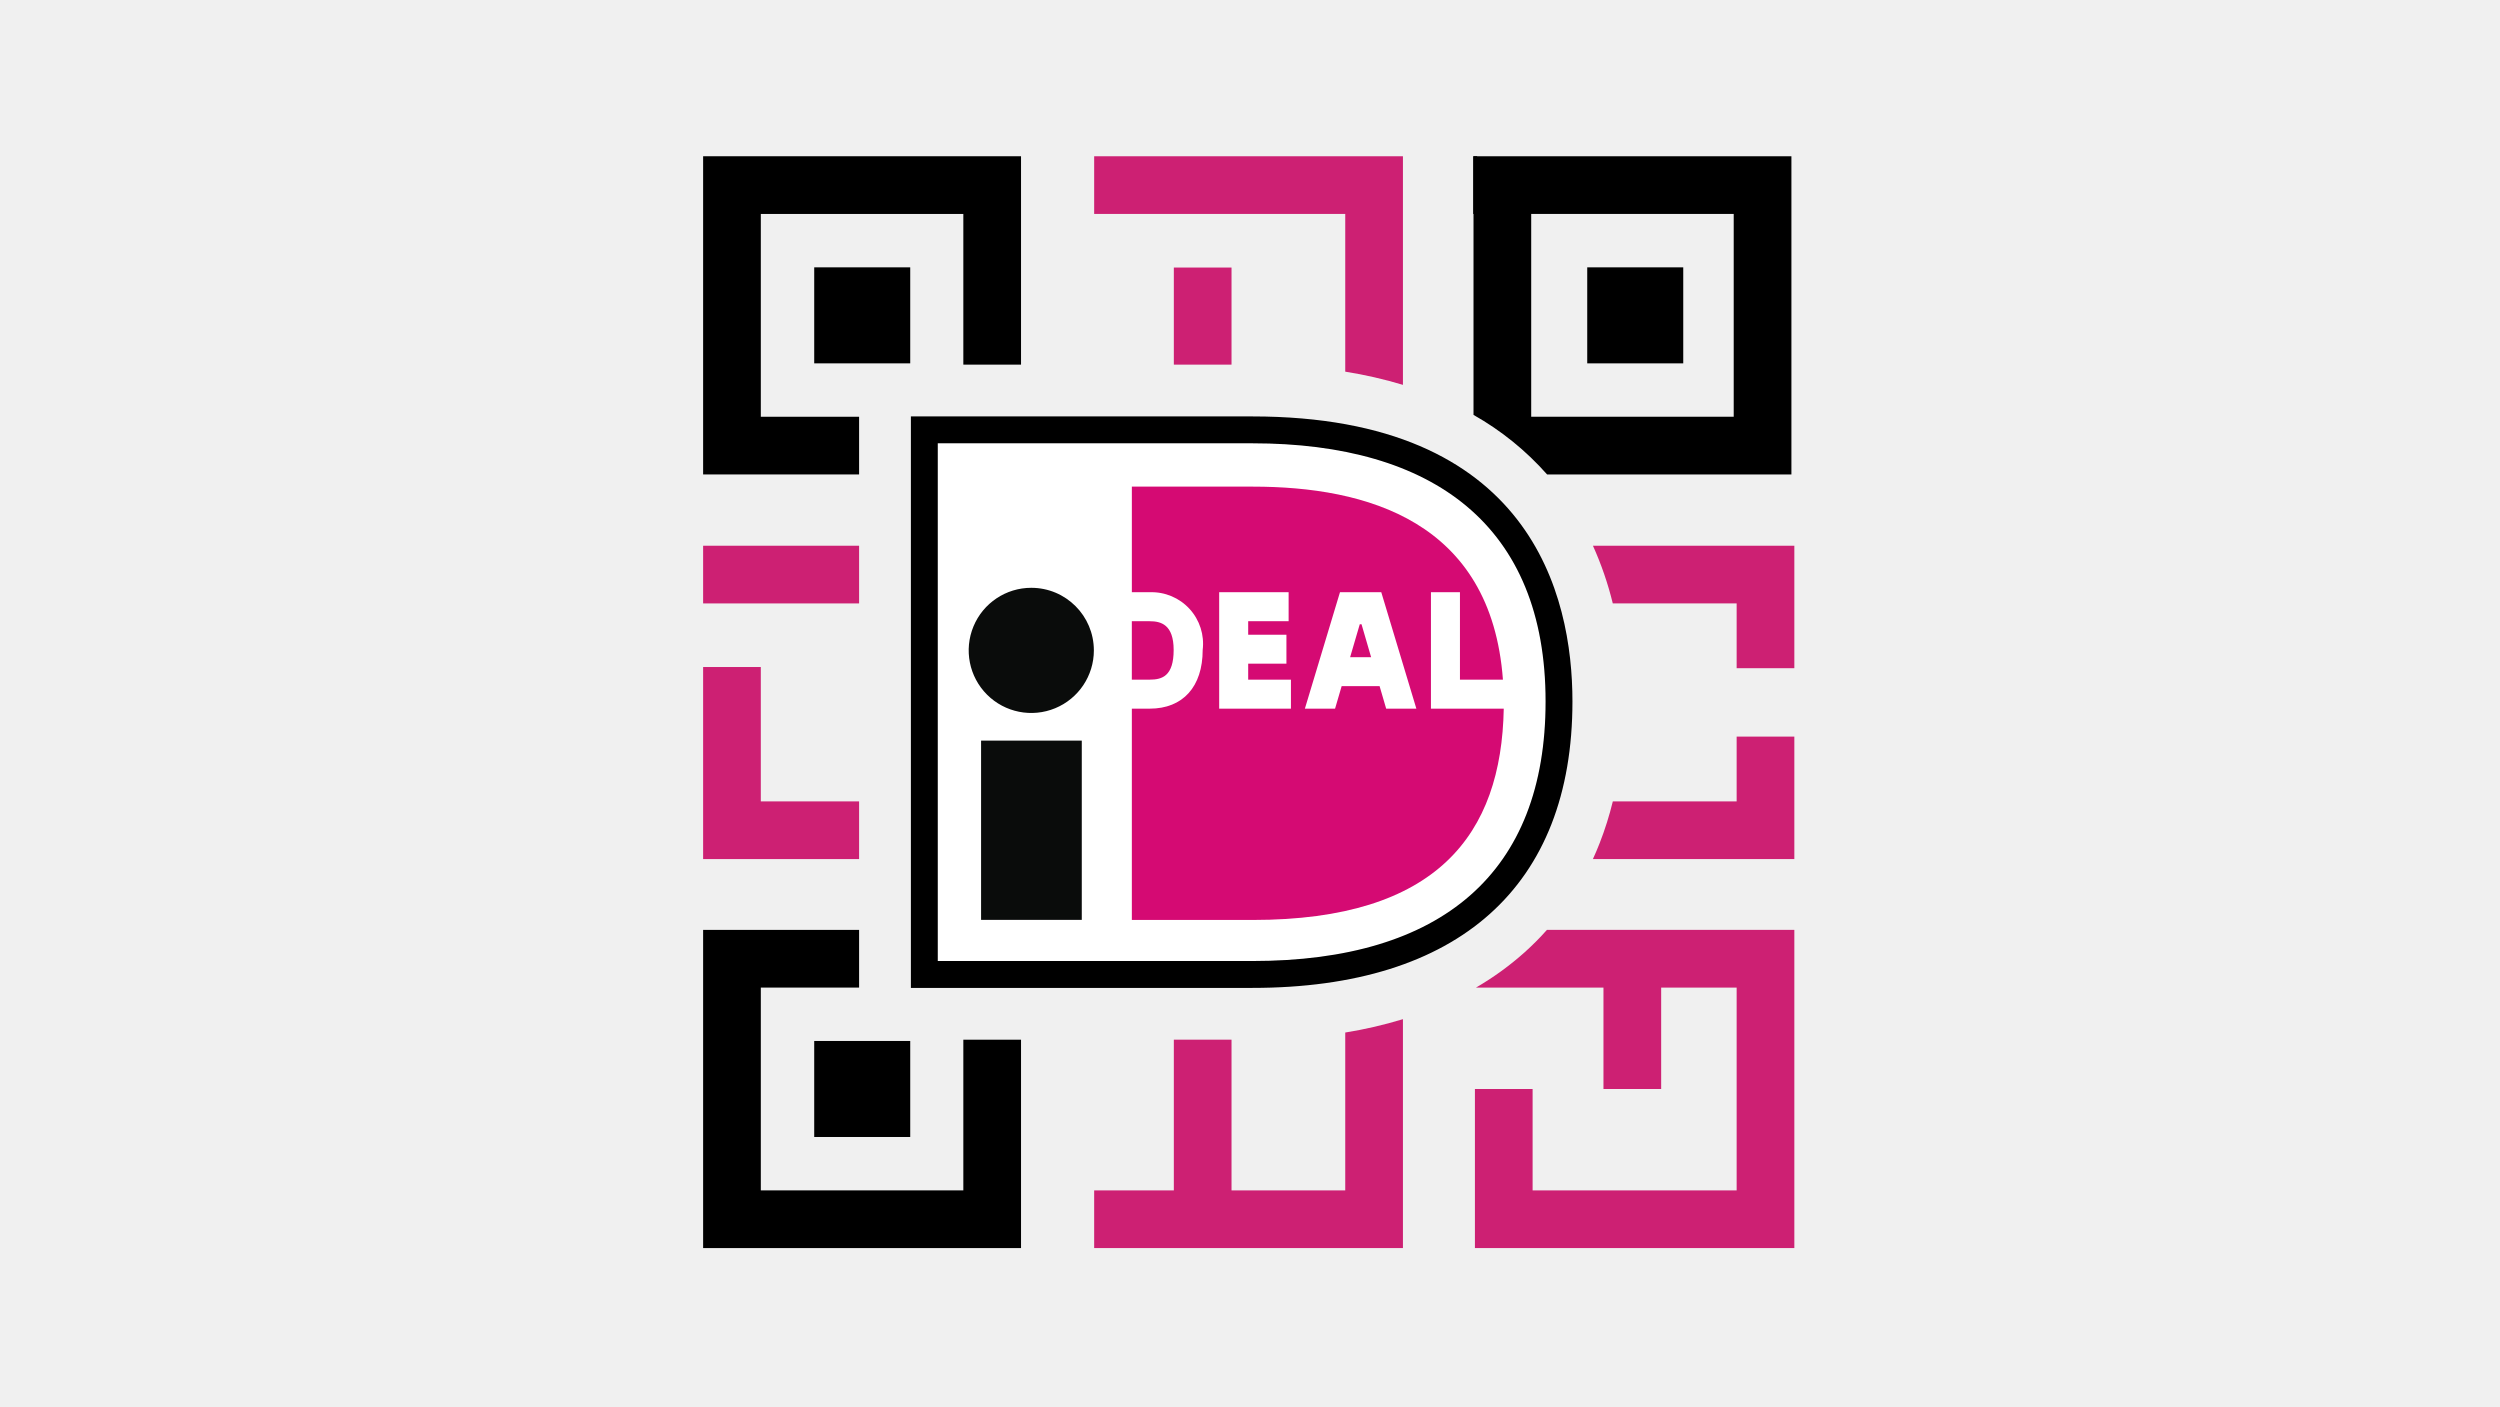
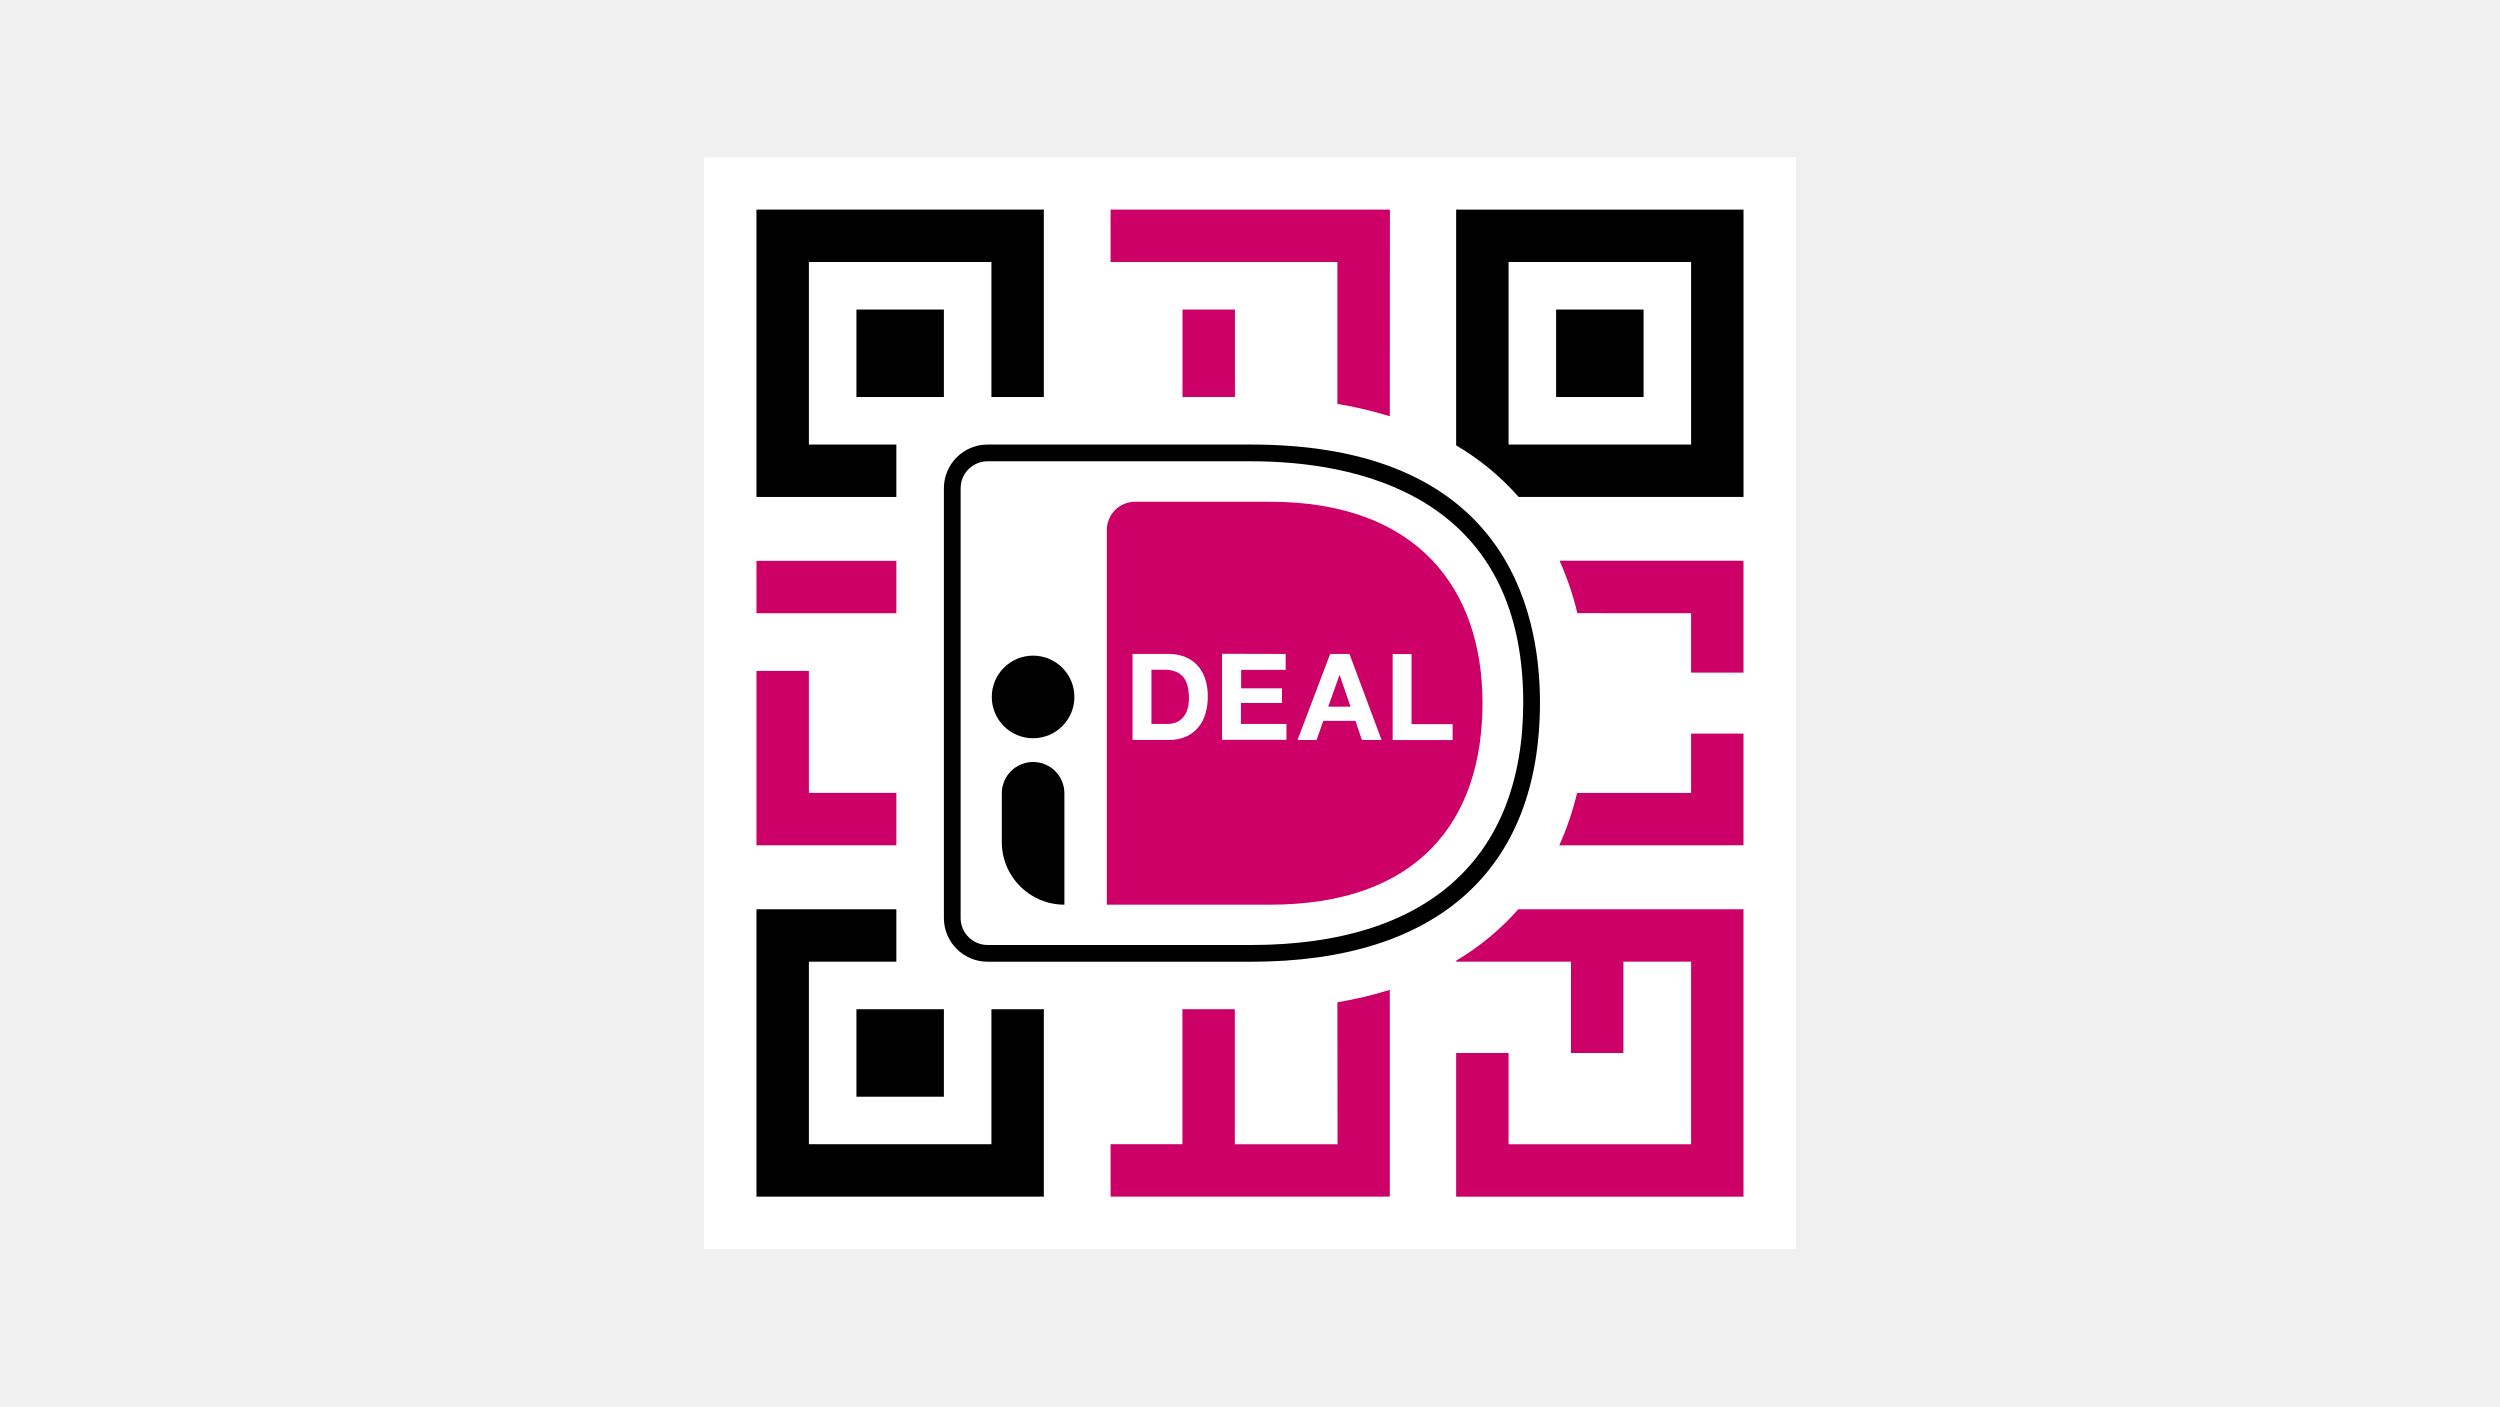
- <svg xmlns="http://www.w3.org/2000/svg" height="360" viewBox="0 0 640 360" width="640">
-   <g fill="none" fill-rule="evenodd" transform="translate(180 40)">
-     <path d="m279.351 148.57v31.354h-51.57c.619-1.346 1.2-2.716 1.744-4.11 1.354-3.475 2.476-7.035 3.359-10.659h31.698v-16.585zm0-48.863v31.351h-14.769v-16.583h-31.708c-1.238-5.068-2.939-10.012-5.082-14.769zm-100.199 121.199v58.602h-79.047v-14.769h20.397v-38.576h14.769v38.576h29.112v-40.411c4.995-.804 9.929-1.948 14.769-3.422zm100.199-22.853v81.455h-81.772v-40.728h14.769v25.959h52.234v-51.917h-19.323v25.958h-14.772v-25.958h-32.592v-.03c4.403-2.555 8.536-5.549 12.337-8.936 2.037-1.821 3.966-3.759 5.779-5.803z" fill="#cd2073" />
-     <path d="m0 99.707h39.928v14.769h-39.928z" fill="#cd2073" fill-rule="nonzero" />
-     <path d="m39.928 165.158v14.766h-39.928v-49.168h14.766v34.402z" fill="#cd2073" />
-     <g fill="#000" fill-rule="nonzero">
-       <path d="m66.614 226.163v38.576h-51.845v-51.918h25.159v-14.769h-39.928v81.456h81.383v-53.345z" />
-       <path d="m28.439 226.489h24.58v24.58h-24.58z" />
-       <path d="m28.439 28.44h24.579v24.579h-24.579z" transform="matrix(0 1 -1 0 81.459 .001)" />
-       <path d="m0 0v81.458h39.928v-14.769h-25.159v-51.917h51.845v38.573h14.769v-53.345z" />
-       <path d="m197.144 0h1v14.772h-1z" />
-       <path d="m226.333 28.44h24.579v24.579h-24.579z" transform="matrix(0 1 -1 0 279.352 -197.892)" />
-       <path d="m197.219 0v66.213c7.082 4 13.449 9.153 18.837 15.246h62.546v-81.458zm66.611 66.689h-51.842v-51.917h51.842z" />
+ <svg xmlns="http://www.w3.org/2000/svg" height="360" viewBox="0 0 480.006 270.003" width="640">
+   <g transform="matrix(.5697031 0 0 .5697031 135.1862 30.18488)">
+     <path d="m0 0h367.97v367.97h-367.97z" fill="#fff" />
+     <path d="m350.31 231.9v-37.65h-17.67v20h-38.41a101.46 101.46 0 0 1 -6 17.66z" fill="#c06" />
+     <path d="m332.64 153.69v20h17.67v-37.69h-62a99.74 99.74 0 0 1 6 17.66z" fill="#c06" />
+     <path d="m35.32 173.13h-17.67v58.77h47.15v-17.66h-29.48z" fill="#c06" />
+     <path d="m17.65 114.5h47.15v-17.66h-29.48v-61.52h61.52v45.5h17.66v-63.17h-96.85z" />
+     <path d="m114.5 350.31v-63.16h-17.66v45.49h-61.52v-61.51h29.48v-17.67h-47.15v96.85z" />
+     <path d="m274.53 114.5h75.78v-96.85h-96.85v79.46a86.58 86.58 0 0 1 21.07 17.39zm-3.4-79.18h61.52v61.52h-61.52z" />
+     <path d="m287.15 51.34h29.48v29.48h-29.48z" />
+     <path d="m51.34 51.34h29.48v29.48h-29.48z" />
+     <path d="m51.34 287.15h29.48v29.48h-29.48z" />
+     <g fill="#c06">
+       <path d="m231.14 17.65h-94.14v17.67h76.44v47.82a133.58 133.58 0 0 1 17.66 4.17z" />
+       <path d="m213.48 332.65h-34.61v-45.51h-17.66v45.5h-24.21v17.66h94.1v-69.68a135.15 135.15 0 0 1 -17.66 4.19z" />
+       <path d="m161.24 51.34h17.67v29.47h-17.67z" />
+       <path d="m17.65 136.03h47.15v17.66h-47.15z" />
+       <path d="m274.4 253.46a86.45 86.45 0 0 1 -20.94 17.32v.35h38.71v30.76h17.66v-30.76h22.81v61.52h-61.51v-30.76h-17.67v48.42h96.85v-96.85z" />
    </g>
-     <path d="m179.152 0v58.523c-4.841-1.457-9.775-2.585-14.769-3.377v-40.375h-64.278v-14.772z" fill="#cd2073" />
-     <path d="m120.502 28.491h14.769v24.854h-14.769z" fill="#cd2073" fill-rule="nonzero" />
-     <g transform="translate(52.3 63.923)">
-       <path d="m163.37 75.661c0 43.788-26.451 66.439-75.079 66.439h-80.523v-132.54h80.523c46.407 0 75.079 21.103 75.079 66.101z" fill="#fff" />
-       <path d="m88.291 2.682h-87.403v146.298h87.403c52.853 0 81.956-26.037 81.956-73.319 0-27.251-10.647-72.979-81.956-72.979zm-80.523 139.417v-132.54h80.523c46.407 0 75.079 21.103 75.079 66.101 0 43.788-26.451 66.439-75.079 66.439z" fill="#000" fill-rule="nonzero" />
-       <path d="m18.857 131.564h25.778v-45.89h-25.778z" fill="#0a0c0b" />
-       <path d="m47.73 62.576c.001 6.48-3.903 12.323-9.89 14.803-5.987 2.48-12.878 1.11-17.461-3.473s-5.953-11.474-3.473-17.461c2.48-5.987 8.323-9.89 14.803-9.889 8.847 0 16.019 7.173 16.02 16.02z" fill="#0a0c0b" />
-       <path d="m57.447 55.112v14.955h4.59c3.181 0 6.118-.919 6.118-7.595 0-6.524-3.269-7.36-6.118-7.36zm76.575-7.438h7.425v22.393h11.003c-3.018-40.634-34.983-49.413-64.029-49.413h-30.968v27.034h4.584c3.856-.138 7.578 1.421 10.185 4.266 2.607 2.844 3.837 6.688 3.364 10.518 0 9.405-5.068 15.02-13.55 15.02h-4.584v54.094h30.968c47.225 0 63.659-21.931 64.24-54.094h-18.639zm-20.689 16.638h5.372l-2.456-8.43h-.446zm-11.587 13.189 8.992-29.829h10.564l8.989 29.829h-7.73l-1.685-5.77h-9.713l-1.69 5.77zm-3.566-7.434v7.425h-18.37v-29.807h17.777v7.422h-10.351v3.455h9.789v7.42h-9.789v4.085z" fill="#d50a73" />
-     </g>
+     <path d="m184.4 271.14h-88.86a14.74 14.74 0 0 1 -14.72-14.72v-144.86a14.73 14.73 0 0 1 14.72-14.72h88.86c84.67 0 97.31 54.48 97.31 86.95 0 56.33-34.56 87.35-97.31 87.35zm-88.86-168.66a9.09 9.09 0 0 0 -9.08 9.08v144.86a9.09 9.09 0 0 0 9.08 9.08h88.86c59.12 0 91.67-29 91.67-81.71 0-70.75-57.43-81.31-91.67-81.31z" />
+     <path d="m135.73 125.6v126.31h55c49.95 0 71.61-28.23 71.61-68 0-38.14-21.66-67.79-71.61-67.79h-45.47a9.53 9.53 0 0 0 -9.53 9.48z" fill="#c06" />
+     <path d="m156.63 167.41a15 15 0 0 1 5.21.89 11.41 11.41 0 0 1 4.16 2.7 12.45 12.45 0 0 1 2.76 4.46 18.17 18.17 0 0 1 1 6.29 20.18 20.18 0 0 1 -.81 5.85 13 13 0 0 1 -2.45 4.62 11.53 11.53 0 0 1 -4.1 3.06 13.77 13.77 0 0 1 -5.78 1.12h-12.22v-29zm-.45 23.59a8.41 8.41 0 0 0 2.68-.44 6 6 0 0 0 2.31-1.48 7.31 7.31 0 0 0 1.62-2.7 11.77 11.77 0 0 0 .61-4.06 17.18 17.18 0 0 0 -.42-4 8 8 0 0 0 -1.4-3 6.22 6.22 0 0 0 -2.58-1.92 10.22 10.22 0 0 0 -3.95-.67h-4.28v18.27z" fill="#fff" />
+     <path d="m196 167.41v5.36h-15v6.23h13.76v4.95h-13.83v7.05h15.34v5.35h-21.71v-29z" fill="#fff" />
+     <path d="m217.5 167.41 10.83 29h-6.62l-2.19-6.45h-10.83l-2.27 6.45h-6.42l11-29zm.36 17.77-3.65-10.63h-.08l-3.77 10.63z" fill="#fff" />
+     <path d="m238.43 167.46v23.61h13.84v5.36h-20.21v-29z" fill="#fff" />
+     <path d="m110.88 203.82a10.55 10.55 0 0 1 10.55 10.55v37.54a21.09 21.09 0 0 1 -21.09-21.09v-16.46a10.55 10.55 0 0 1 10.54-10.54z" />
+     <circle cx="110.88" cy="181.9" r="13.92" />
  </g>
</svg>
